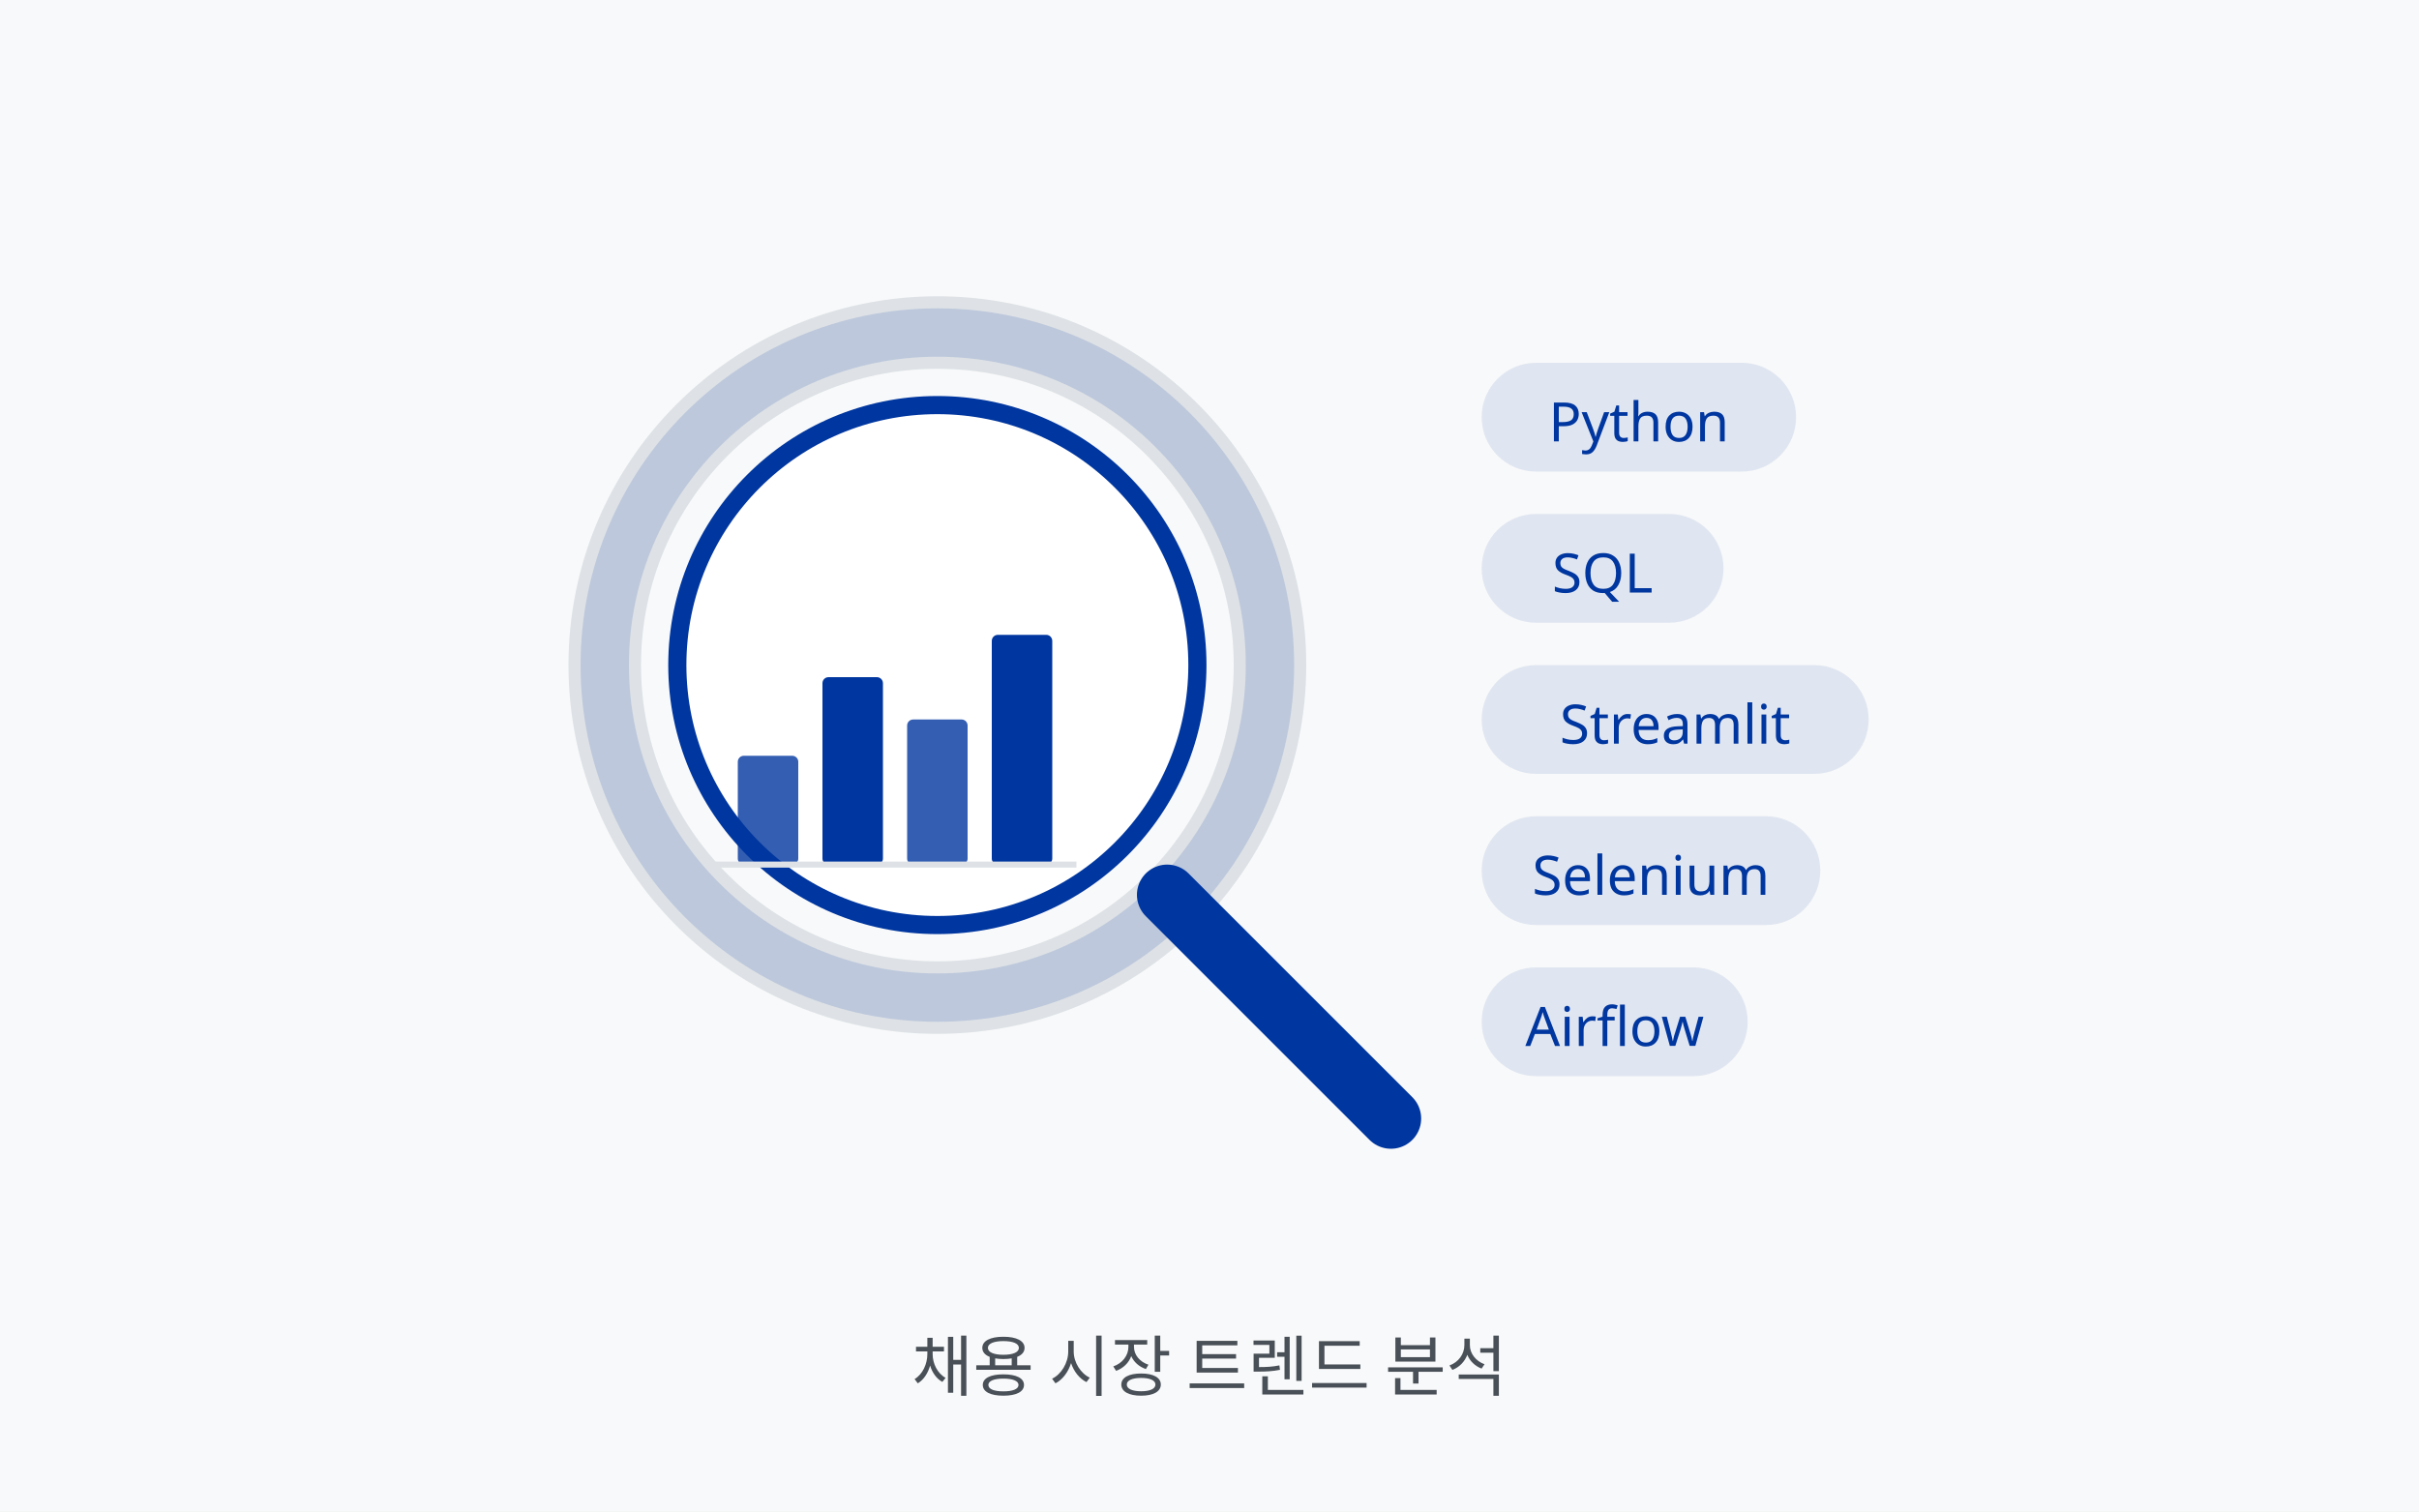
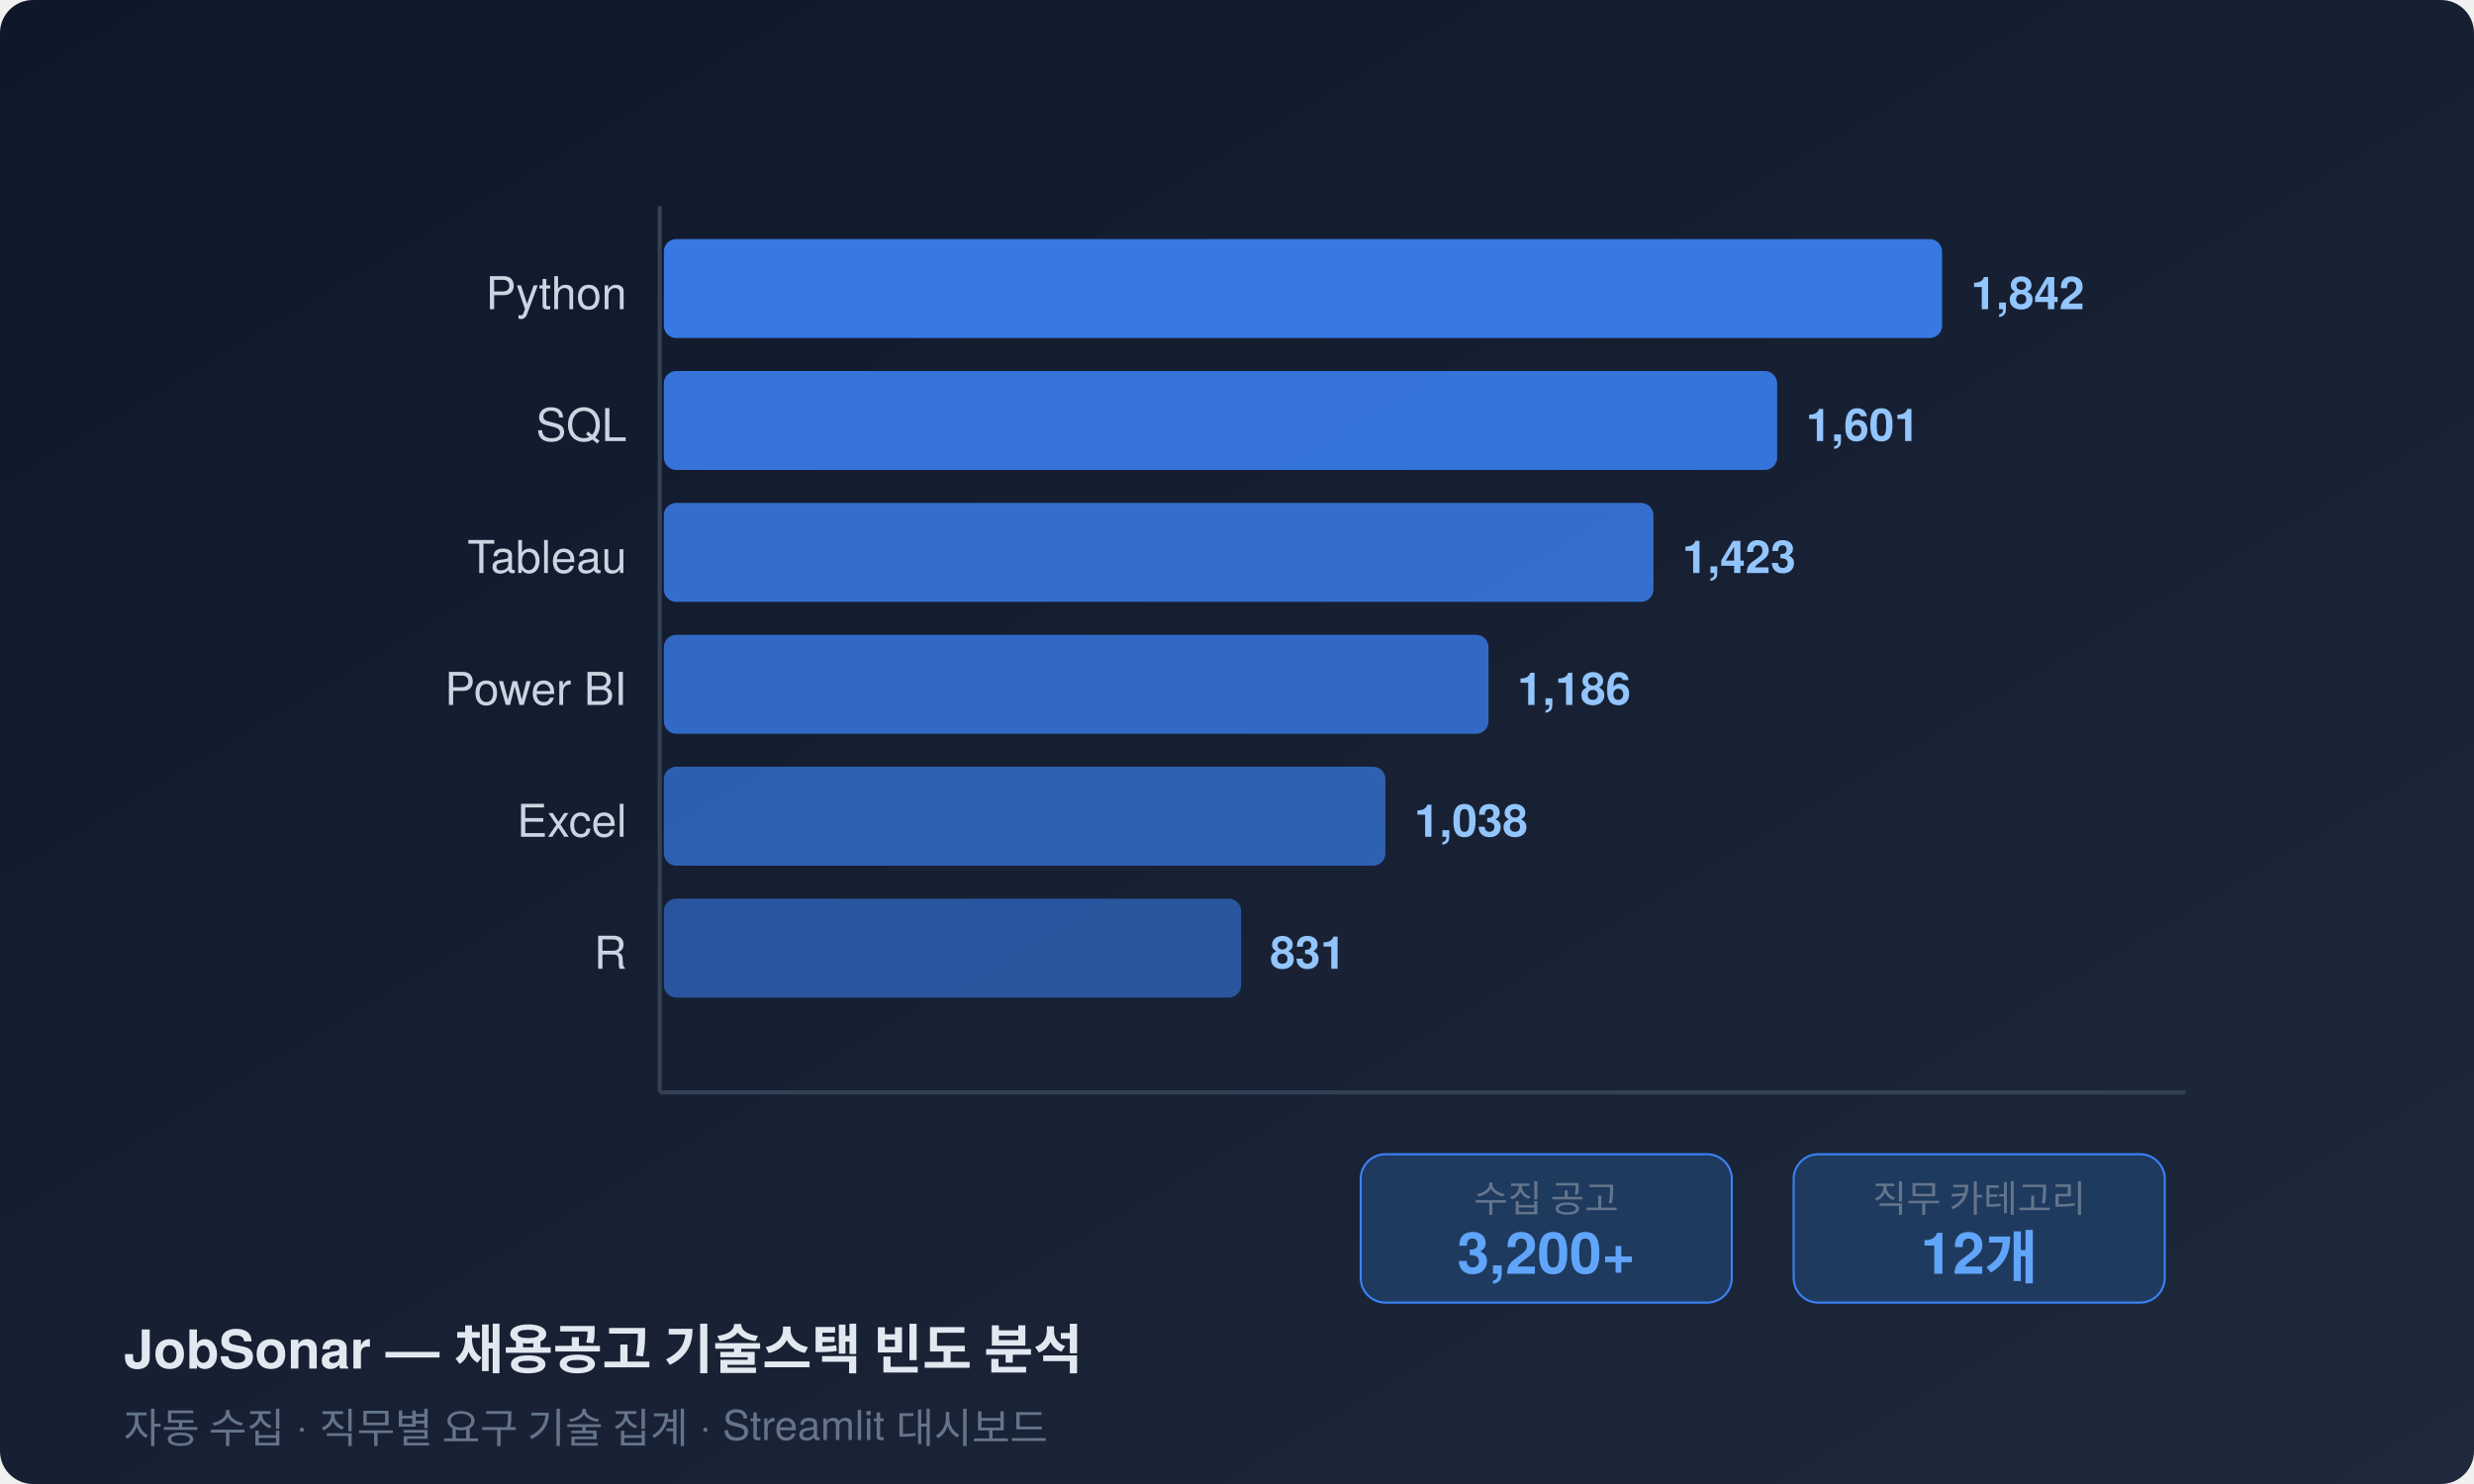
- <svg xmlns="http://www.w3.org/2000/svg" viewBox="0 0 400 250" width="400" height="250">
-   <rect width="400" height="250" fill="#f8f9fa" />
-   <circle cx="155" cy="110" r="55" fill="none" stroke="#dee2e6" stroke-width="12" />
-   <circle cx="155" cy="110" r="55" fill="none" stroke="#00369f" stroke-width="8" opacity="0.15" />
-   <circle cx="155" cy="110" r="43" fill="white" stroke="#00369f" stroke-width="3" />
-   <line x1="193" y1="148" x2="230" y2="185" stroke="#00369f" stroke-width="10" stroke-linecap="round" />
-   <rect x="122" y="125" width="10" height="18" fill="#00369f" rx="1" opacity="0.8" />
-   <rect x="136" y="112" width="10" height="31" fill="#00369f" rx="1" />
-   <rect x="150" y="119" width="10" height="24" fill="#00369f" rx="1" opacity="0.8" />
-   <rect x="164" y="105" width="10" height="38" fill="#00369f" rx="1" />
-   <line x1="118" y1="143" x2="178" y2="143" stroke="#dee2e6" stroke-width="1" />
-   <rect x="245" y="60" width="52" height="18" fill="#00369f" rx="9" opacity="0.1" />
-   <text x="271" y="73" font-family="sans-serif" font-size="9" fill="#00369f" text-anchor="middle">Python</text>
-   <rect x="245" y="85" width="40" height="18" fill="#00369f" rx="9" opacity="0.1" />
-   <text x="265" y="98" font-family="sans-serif" font-size="9" fill="#00369f" text-anchor="middle">SQL</text>
-   <rect x="245" y="110" width="64" height="18" fill="#00369f" rx="9" opacity="0.1" />
-   <text x="277" y="123" font-family="sans-serif" font-size="9" fill="#00369f" text-anchor="middle">Streamlit</text>
-   <rect x="245" y="135" width="56" height="18" fill="#00369f" rx="9" opacity="0.1" />
-   <text x="273" y="148" font-family="sans-serif" font-size="9" fill="#00369f" text-anchor="middle">Selenium</text>
-   <rect x="245" y="160" width="44" height="18" fill="#00369f" rx="9" opacity="0.1" />
-   <text x="267" y="173" font-family="sans-serif" font-size="9" fill="#00369f" text-anchor="middle">Airflow</text>
-   <text x="200" y="230" font-family="sans-serif" font-size="11" fill="#495057" text-anchor="middle">채용 시장 트렌드 분석</text>
+ <svg xmlns="http://www.w3.org/2000/svg" viewBox="0 0 600 360" width="600" height="360">
+   <defs>
+     <linearGradient id="bg" x1="0%" y1="0%" x2="100%" y2="100%">
+       <stop offset="0%" style="stop-color:#0f172a" />
+       <stop offset="100%" style="stop-color:#1e293b" />
+     </linearGradient>
+   </defs>
+   <rect width="600" height="360" fill="url(#bg)" rx="8" />
+   <line x1="160" y1="50" x2="160" y2="265" stroke="#334155" stroke-width="1" />
+   <line x1="160" y1="265" x2="530" y2="265" stroke="#334155" stroke-width="1" />
+   <rect x="161" y="58" width="310" height="24" fill="#3b82f6" rx="3" opacity="0.9" />
+   <rect x="161" y="90" width="270" height="24" fill="#3b82f6" rx="3" opacity="0.85" />
+   <rect x="161" y="122" width="240" height="24" fill="#3b82f6" rx="3" opacity="0.8" />
+   <rect x="161" y="154" width="200" height="24" fill="#3b82f6" rx="3" opacity="0.75" />
+   <rect x="161" y="186" width="175" height="24" fill="#3b82f6" rx="3" opacity="0.65" />
+   <rect x="161" y="218" width="140" height="24" fill="#3b82f6" rx="3" opacity="0.55" />
+   <text x="152" y="75" font-family="'Helvetica Neue',sans-serif" font-size="11" fill="#cbd5e1" text-anchor="end">Python</text>
+   <text x="152" y="107" font-family="'Helvetica Neue',sans-serif" font-size="11" fill="#cbd5e1" text-anchor="end">SQL</text>
+   <text x="152" y="139" font-family="'Helvetica Neue',sans-serif" font-size="11" fill="#cbd5e1" text-anchor="end">Tableau</text>
+   <text x="152" y="171" font-family="'Helvetica Neue',sans-serif" font-size="11" fill="#cbd5e1" text-anchor="end">Power BI</text>
+   <text x="152" y="203" font-family="'Helvetica Neue',sans-serif" font-size="11" fill="#cbd5e1" text-anchor="end">Excel</text>
+   <text x="152" y="235" font-family="'Helvetica Neue',sans-serif" font-size="11" fill="#cbd5e1" text-anchor="end">R</text>
+   <text x="478" y="75" font-family="'Helvetica Neue',sans-serif" font-size="11" fill="#93c5fd" font-weight="600">1,842</text>
+   <text x="438" y="107" font-family="'Helvetica Neue',sans-serif" font-size="11" fill="#93c5fd" font-weight="600">1,601</text>
+   <text x="408" y="139" font-family="'Helvetica Neue',sans-serif" font-size="11" fill="#93c5fd" font-weight="600">1,423</text>
+   <text x="368" y="171" font-family="'Helvetica Neue',sans-serif" font-size="11" fill="#93c5fd" font-weight="600">1,186</text>
+   <text x="343" y="203" font-family="'Helvetica Neue',sans-serif" font-size="11" fill="#93c5fd" font-weight="600">1,038</text>
+   <text x="308" y="235" font-family="'Helvetica Neue',sans-serif" font-size="11" fill="#93c5fd" font-weight="600">  831</text>
+   <rect x="330" y="280" width="90" height="36" fill="#1e3a5f" rx="6" stroke="#3b82f6" stroke-width="0.5" />
+   <text x="375" y="294" font-family="'Helvetica Neue',sans-serif" font-size="9" fill="#64748b" text-anchor="middle">수집 공고</text>
+   <text x="375" y="309" font-family="'Helvetica Neue',sans-serif" font-size="14" fill="#60a5fa" text-anchor="middle" font-weight="700">3,200+</text>
+   <rect x="435" y="280" width="90" height="36" fill="#1e3a5f" rx="6" stroke="#3b82f6" stroke-width="0.5" />
+   <text x="480" y="294" font-family="'Helvetica Neue',sans-serif" font-size="9" fill="#64748b" text-anchor="middle">직무 카테고리</text>
+   <text x="480" y="309" font-family="'Helvetica Neue',sans-serif" font-size="14" fill="#60a5fa" text-anchor="middle" font-weight="700">12개</text>
+   <text x="30" y="332" font-family="'Helvetica Neue',sans-serif" font-size="13" fill="#e2e8f0" font-weight="600">JobSonar — 채용공고 기술스택 빈도 분석</text>
+   <text x="30" y="350" font-family="'Helvetica Neue',sans-serif" font-size="10" fill="#64748b">자동 수집 · 직무별 요구 기술 집계 · Streamlit 대시보드</text>
</svg>
